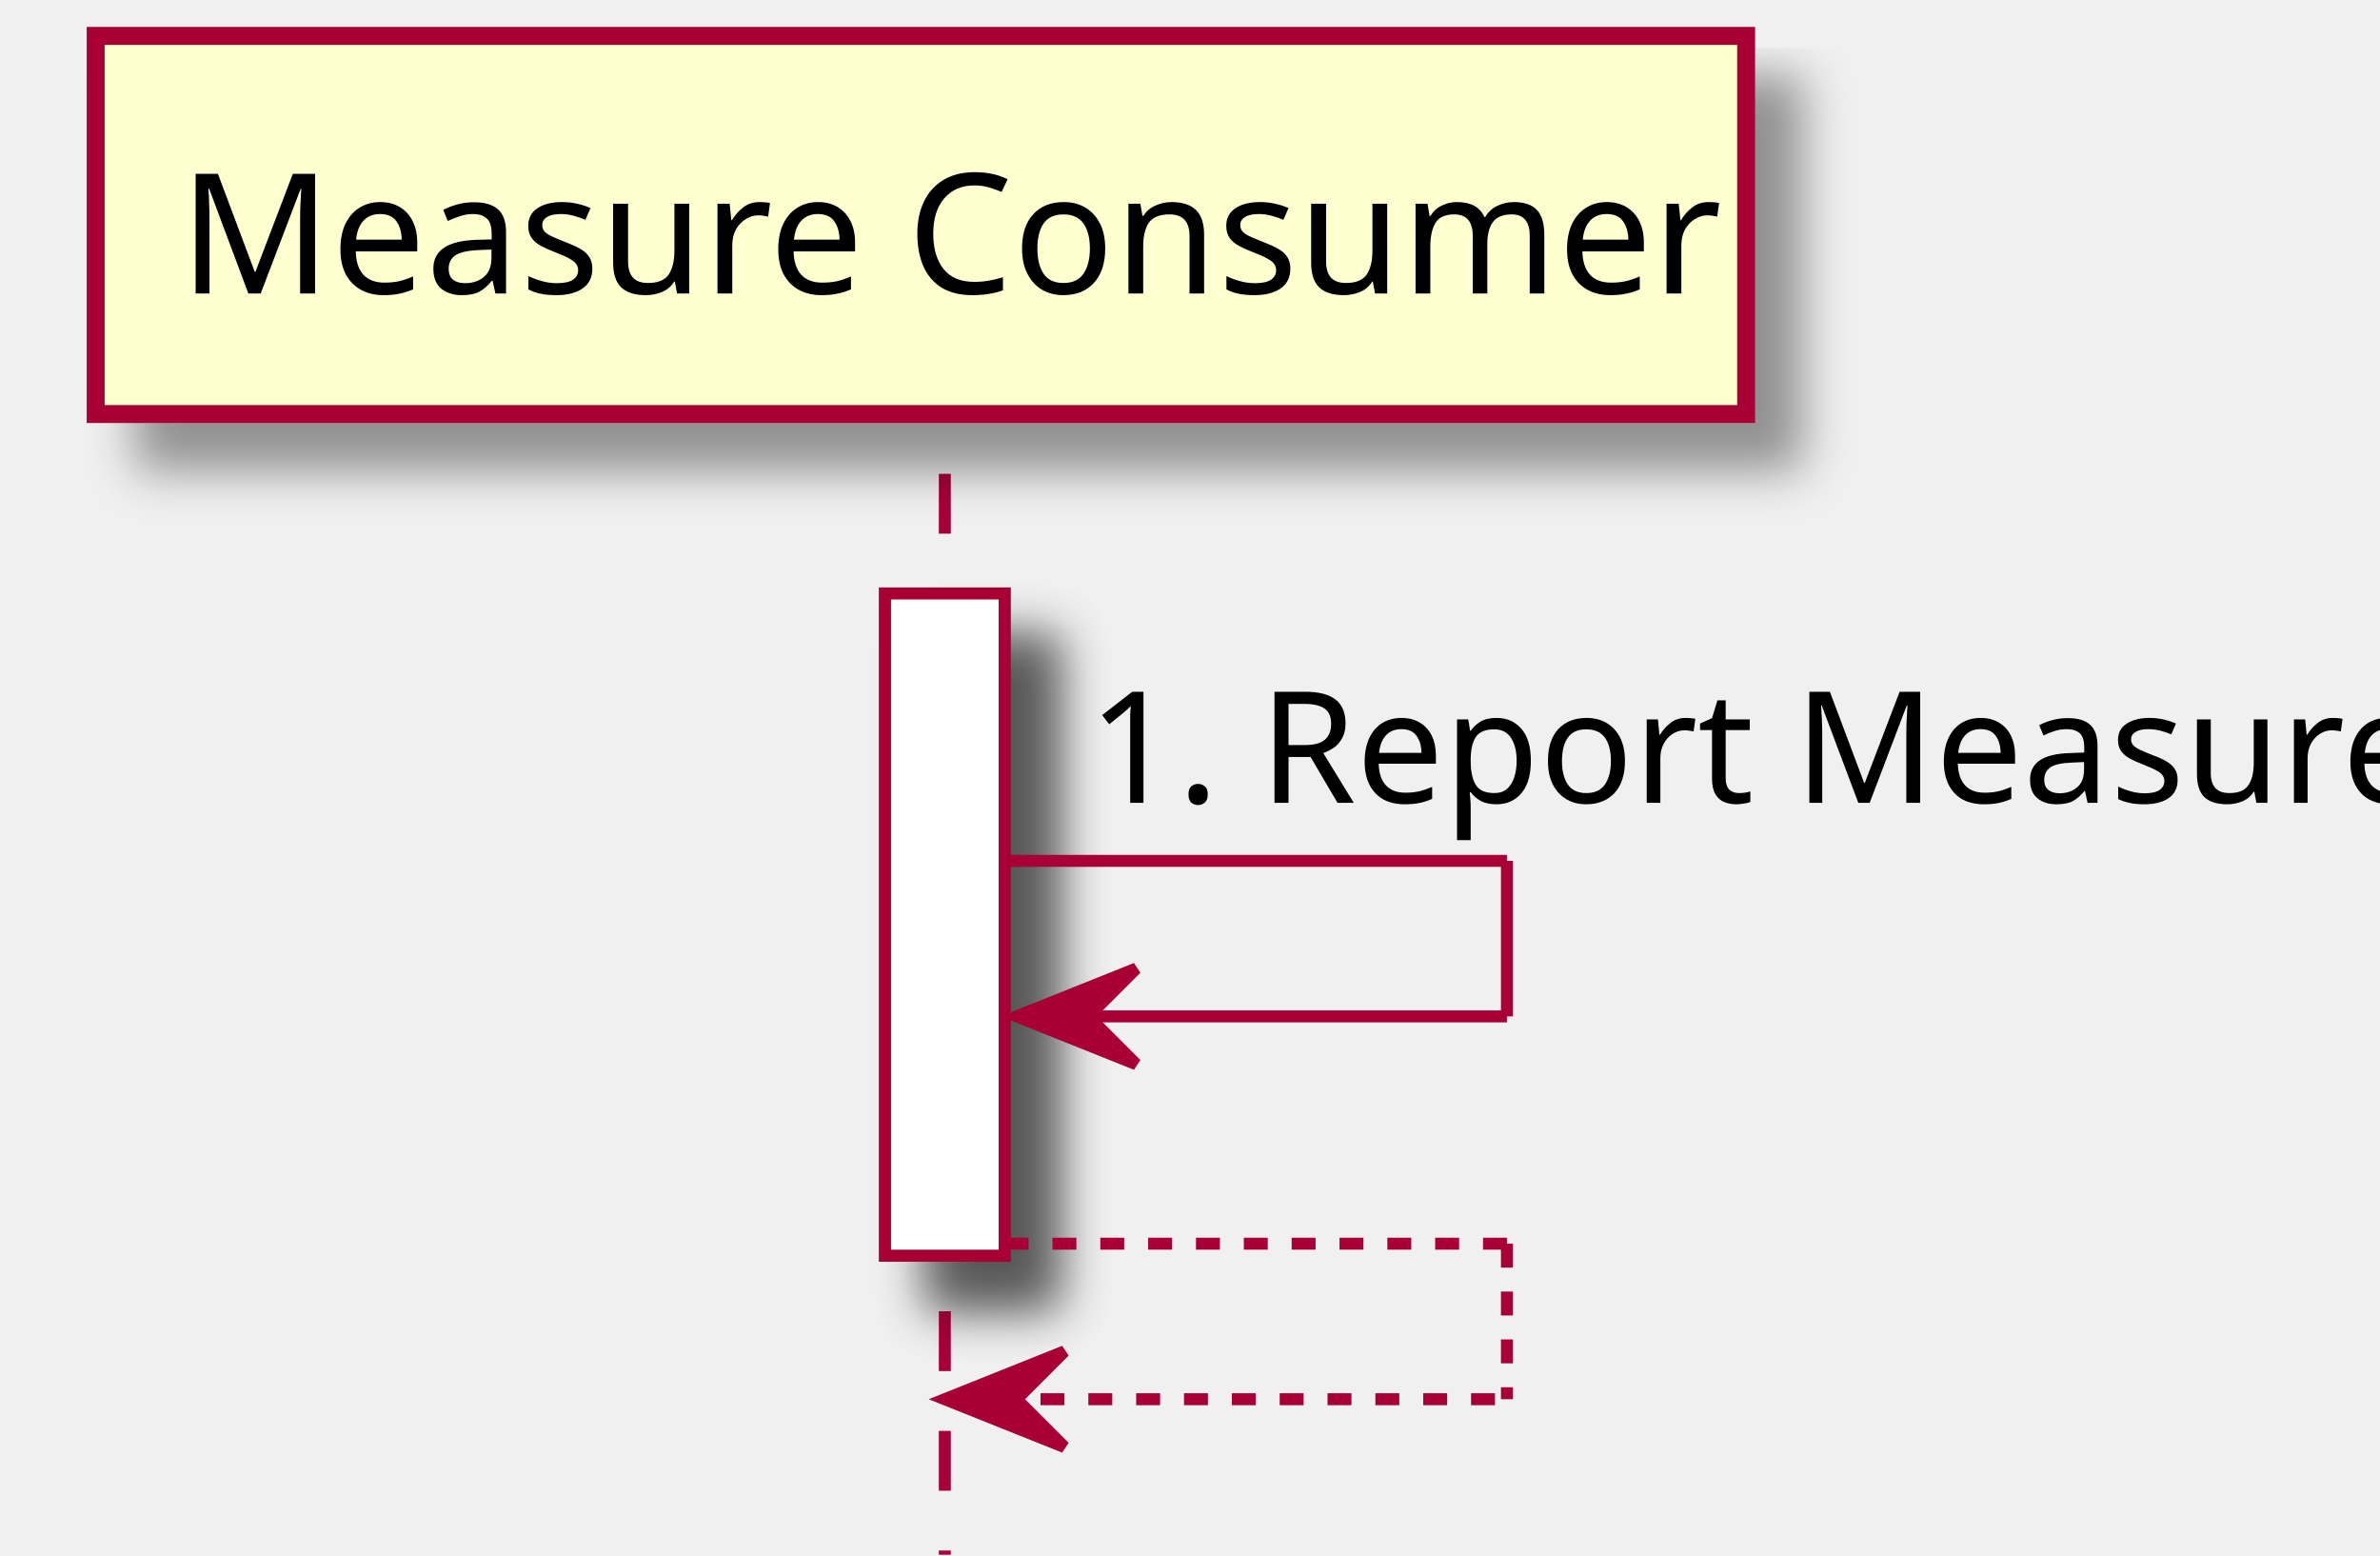
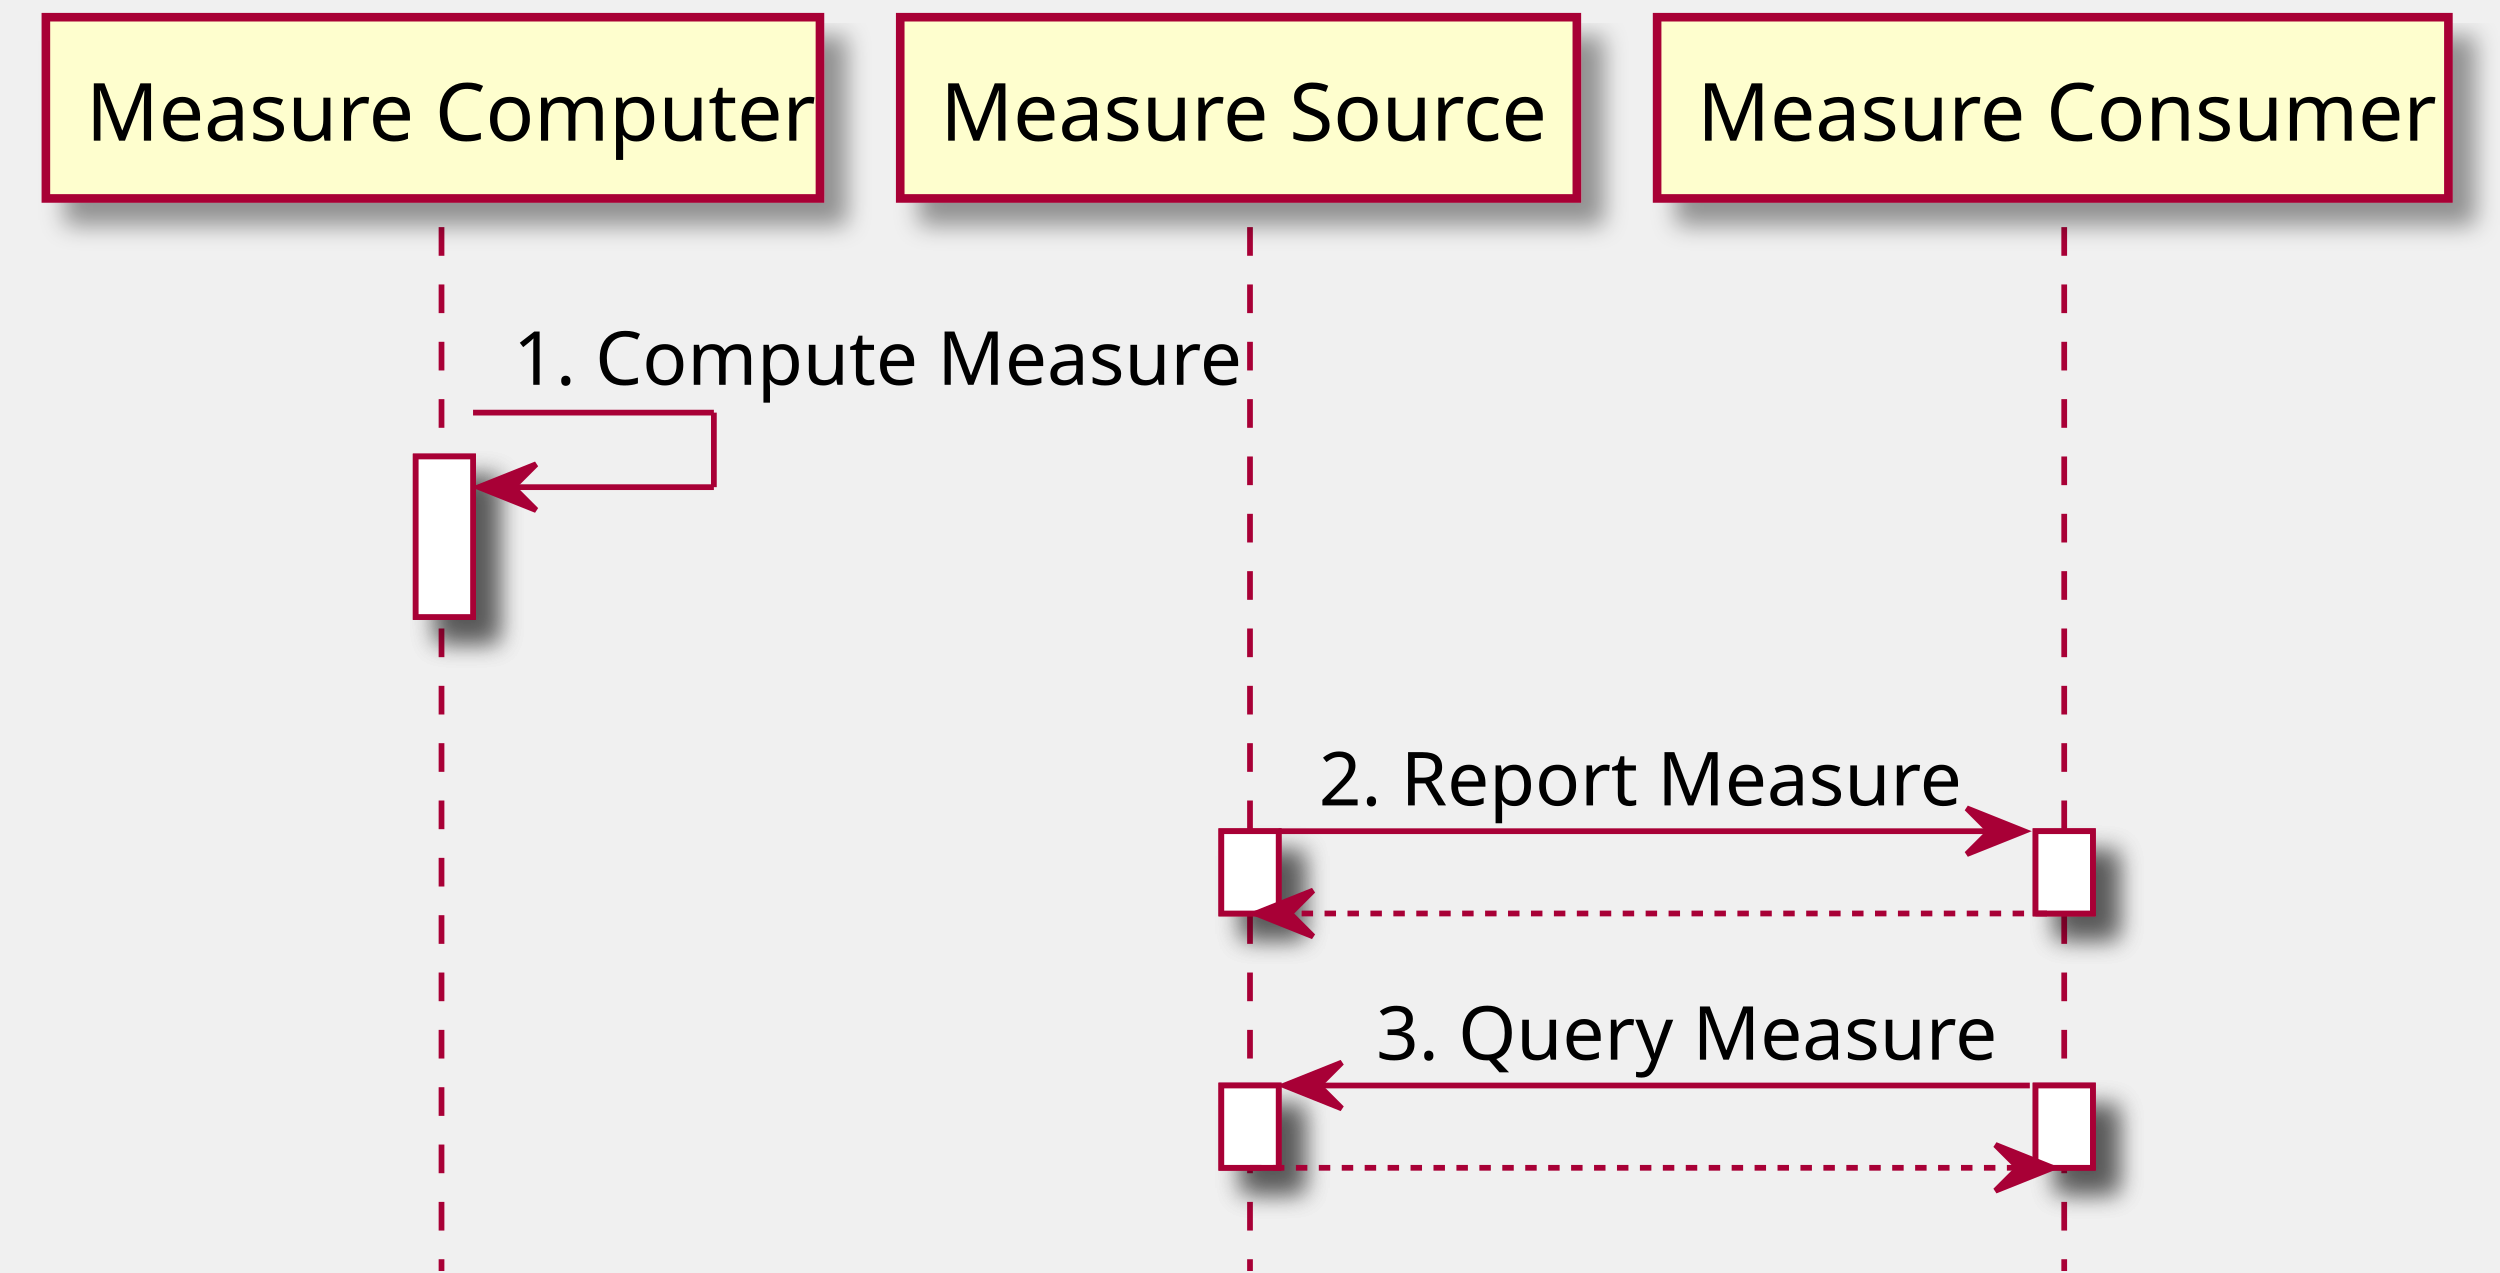
- <svg xmlns="http://www.w3.org/2000/svg" contentScriptType="application/ecmascript" contentStyleType="text/css" height="130px" preserveAspectRatio="none" style="width:199px;height:130px;" version="1.1" viewBox="0 0 199 130" width="199px" zoomAndPan="magnify">
+ <svg xmlns="http://www.w3.org/2000/svg" contentScriptType="application/ecmascript" contentStyleType="text/css" height="222px" preserveAspectRatio="none" style="width:436px;height:222px;" version="1.1" viewBox="0 0 436 222" width="436px" zoomAndPan="magnify">
  <defs>
-     <filter height="300%" id="fuk8o5q" width="300%" x="-1" y="-1">
+     <filter height="300%" id="fn6p3ar" width="300%" x="-1" y="-1">
      <feGaussianBlur result="blurOut" stdDeviation="2.0" />
      <feColorMatrix in="blurOut" result="blurOut2" type="matrix" values="0 0 0 0 0 0 0 0 0 0 0 0 0 0 0 0 0 0 .4 0" />
      <feOffset dx="4.0" dy="4.0" in="blurOut2" result="blurOut3" />
      <feBlend in="SourceGraphic" in2="blurOut3" mode="normal" />
    </filter>
  </defs>
  <g>
-     <rect fill="#FFFFFF" filter="url(#fuk8o5q)" height="55.352" style="stroke: #A80036; stroke-width: 1.0;" width="10" x="74" y="49.609" />
-     <line style="stroke: #A80036; stroke-width: 1.0; stroke-dasharray: 5.0,5.0;" x1="79" x2="79" y1="39.609" y2="129.961" />
-     <rect fill="#FEFECE" filter="url(#fuk8o5q)" height="31.609" style="stroke: #A80036; stroke-width: 1.5;" width="138" x="8" y="3" />
-     <text fill="#000000" font-family="sans-serif" font-size="14" lengthAdjust="spacingAndGlyphs" textLength="124" x="15" y="24.533">Measure Consumer</text>
-     <rect fill="#FFFFFF" filter="url(#fuk8o5q)" height="55.352" style="stroke: #A80036; stroke-width: 1.0;" width="10" x="74" y="49.609" />
-     <line style="stroke: #A80036; stroke-width: 1.0;" x1="84" x2="126" y1="71.961" y2="71.961" />
-     <line style="stroke: #A80036; stroke-width: 1.0;" x1="126" x2="126" y1="71.961" y2="84.961" />
-     <line style="stroke: #A80036; stroke-width: 1.0;" x1="85" x2="126" y1="84.961" y2="84.961" />
-     <polygon fill="#A80036" points="95,80.961,85,84.961,95,88.961,91,84.961" style="stroke: #A80036; stroke-width: 1.0;" />
-     <text fill="#000000" font-family="sans-serif" font-size="13" lengthAdjust="spacingAndGlyphs" textLength="107" x="91" y="67.105">1. Report Measure</text>
-     <line style="stroke: #A80036; stroke-width: 1.0; stroke-dasharray: 2.0,2.0;" x1="84" x2="126" y1="103.961" y2="103.961" />
-     <line style="stroke: #A80036; stroke-width: 1.0; stroke-dasharray: 2.0,2.0;" x1="126" x2="126" y1="103.961" y2="116.961" />
-     <line style="stroke: #A80036; stroke-width: 1.0; stroke-dasharray: 2.0,2.0;" x1="79" x2="126" y1="116.961" y2="116.961" />
-     <polygon fill="#A80036" points="89,112.961,79,116.961,89,120.961,85,116.961" style="stroke: #A80036; stroke-width: 1.0;" />
+     <rect fill="#FFFFFF" filter="url(#fn6p3ar)" height="28" style="stroke: #A80036; stroke-width: 1.0;" width="10" x="72.5" y="79.609" />
+     <rect fill="#FFFFFF" filter="url(#fn6p3ar)" height="14.352" style="stroke: #A80036; stroke-width: 1.0;" width="10" x="213" y="144.961" />
+     <rect fill="#FFFFFF" filter="url(#fn6p3ar)" height="14.352" style="stroke: #A80036; stroke-width: 1.0;" width="10" x="213" y="189.312" />
+     <rect fill="#FFFFFF" filter="url(#fn6p3ar)" height="14.352" style="stroke: #A80036; stroke-width: 1.0;" width="10" x="355" y="144.961" />
+     <rect fill="#FFFFFF" filter="url(#fn6p3ar)" height="14.352" style="stroke: #A80036; stroke-width: 1.0;" width="10" x="355" y="189.312" />
+     <line style="stroke: #A80036; stroke-width: 1.0; stroke-dasharray: 5.0,5.0;" x1="77" x2="77" y1="39.609" y2="221.664" />
+     <line style="stroke: #A80036; stroke-width: 1.0; stroke-dasharray: 5.0,5.0;" x1="218" x2="218" y1="39.609" y2="221.664" />
+     <line style="stroke: #A80036; stroke-width: 1.0; stroke-dasharray: 5.0,5.0;" x1="360" x2="360" y1="39.609" y2="221.664" />
+     <rect fill="#FEFECE" filter="url(#fn6p3ar)" height="31.609" style="stroke: #A80036; stroke-width: 1.5;" width="135" x="8" y="3" />
+     <text fill="#000000" font-family="sans-serif" font-size="14" lengthAdjust="spacingAndGlyphs" textLength="121" x="15" y="24.533">Measure Computer</text>
+     <rect fill="#FEFECE" filter="url(#fn6p3ar)" height="31.609" style="stroke: #A80036; stroke-width: 1.5;" width="118" x="157" y="3" />
+     <text fill="#000000" font-family="sans-serif" font-size="14" lengthAdjust="spacingAndGlyphs" textLength="104" x="164" y="24.533">Measure Source</text>
+     <rect fill="#FEFECE" filter="url(#fn6p3ar)" height="31.609" style="stroke: #A80036; stroke-width: 1.5;" width="138" x="289" y="3" />
+     <text fill="#000000" font-family="sans-serif" font-size="14" lengthAdjust="spacingAndGlyphs" textLength="124" x="296" y="24.533">Measure Consumer</text>
+     <rect fill="#FFFFFF" filter="url(#fn6p3ar)" height="28" style="stroke: #A80036; stroke-width: 1.0;" width="10" x="72.5" y="79.609" />
+     <rect fill="#FFFFFF" filter="url(#fn6p3ar)" height="14.352" style="stroke: #A80036; stroke-width: 1.0;" width="10" x="213" y="144.961" />
+     <rect fill="#FFFFFF" filter="url(#fn6p3ar)" height="14.352" style="stroke: #A80036; stroke-width: 1.0;" width="10" x="213" y="189.312" />
+     <rect fill="#FFFFFF" filter="url(#fn6p3ar)" height="14.352" style="stroke: #A80036; stroke-width: 1.0;" width="10" x="355" y="144.961" />
+     <rect fill="#FFFFFF" filter="url(#fn6p3ar)" height="14.352" style="stroke: #A80036; stroke-width: 1.0;" width="10" x="355" y="189.312" />
+     <line style="stroke: #A80036; stroke-width: 1.0;" x1="82.5" x2="124.5" y1="71.961" y2="71.961" />
+     <line style="stroke: #A80036; stroke-width: 1.0;" x1="124.5" x2="124.5" y1="71.961" y2="84.961" />
+     <line style="stroke: #A80036; stroke-width: 1.0;" x1="83.5" x2="124.5" y1="84.961" y2="84.961" />
+     <polygon fill="#A80036" points="93.5,80.961,83.5,84.961,93.5,88.961,89.5,84.961" style="stroke: #A80036; stroke-width: 1.0;" />
+     <text fill="#000000" font-family="sans-serif" font-size="13" lengthAdjust="spacingAndGlyphs" textLength="121" x="89.5" y="67.105">1. Compute Measure</text>
+     <polygon fill="#A80036" points="343,140.961,353,144.961,343,148.961,347,144.961" style="stroke: #A80036; stroke-width: 1.0;" />
+     <line style="stroke: #A80036; stroke-width: 1.0;" x1="223" x2="349" y1="144.961" y2="144.961" />
+     <text fill="#000000" font-family="sans-serif" font-size="13" lengthAdjust="spacingAndGlyphs" textLength="107" x="230" y="140.456">2. Report Measure</text>
+     <polygon fill="#A80036" points="229,155.312,219,159.312,229,163.312,225,159.312" style="stroke: #A80036; stroke-width: 1.0;" />
+     <line style="stroke: #A80036; stroke-width: 1.0; stroke-dasharray: 2.0,2.0;" x1="223" x2="359" y1="159.312" y2="159.312" />
+     <polygon fill="#A80036" points="234,185.312,224,189.312,234,193.312,230,189.312" style="stroke: #A80036; stroke-width: 1.0;" />
+     <line style="stroke: #A80036; stroke-width: 1.0;" x1="228" x2="354" y1="189.312" y2="189.312" />
+     <text fill="#000000" font-family="sans-serif" font-size="13" lengthAdjust="spacingAndGlyphs" textLength="104" x="240" y="184.808">3. Query Measure</text>
+     <polygon fill="#A80036" points="348,199.664,358,203.664,348,207.664,352,203.664" style="stroke: #A80036; stroke-width: 1.0;" />
+     <line style="stroke: #A80036; stroke-width: 1.0; stroke-dasharray: 2.0,2.0;" x1="218" x2="354" y1="203.664" y2="203.664" />
  </g>
</svg>
